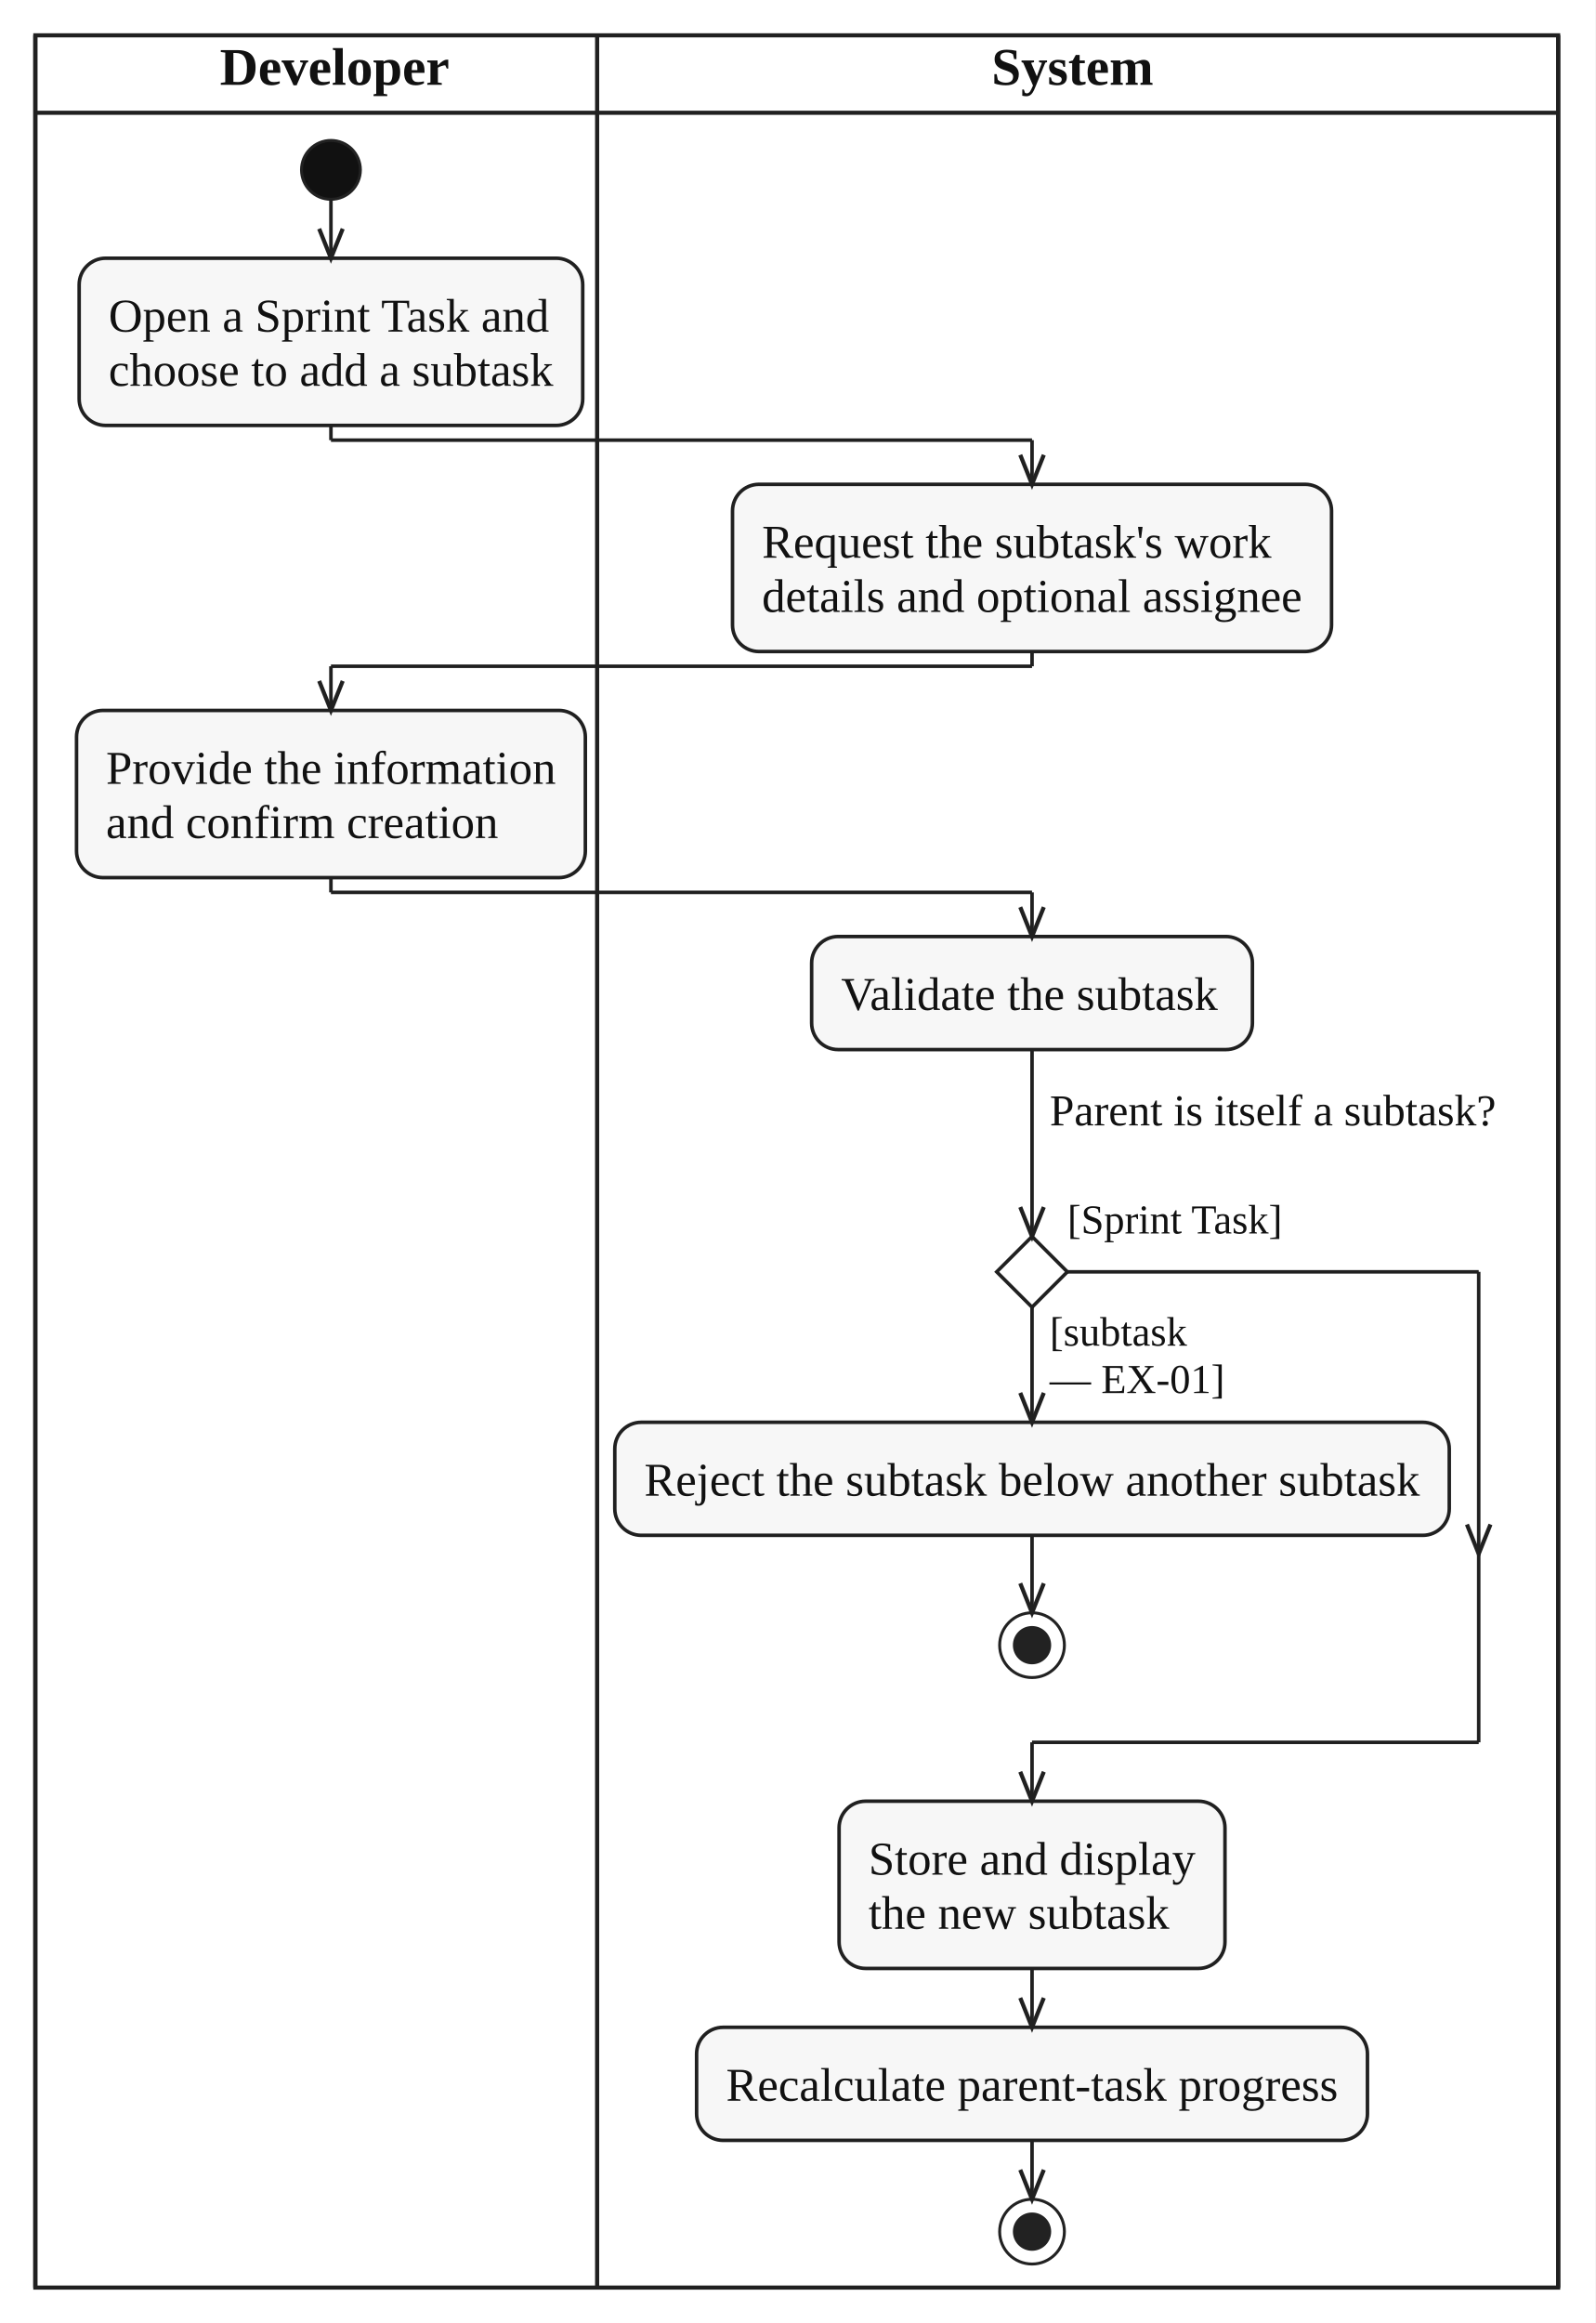
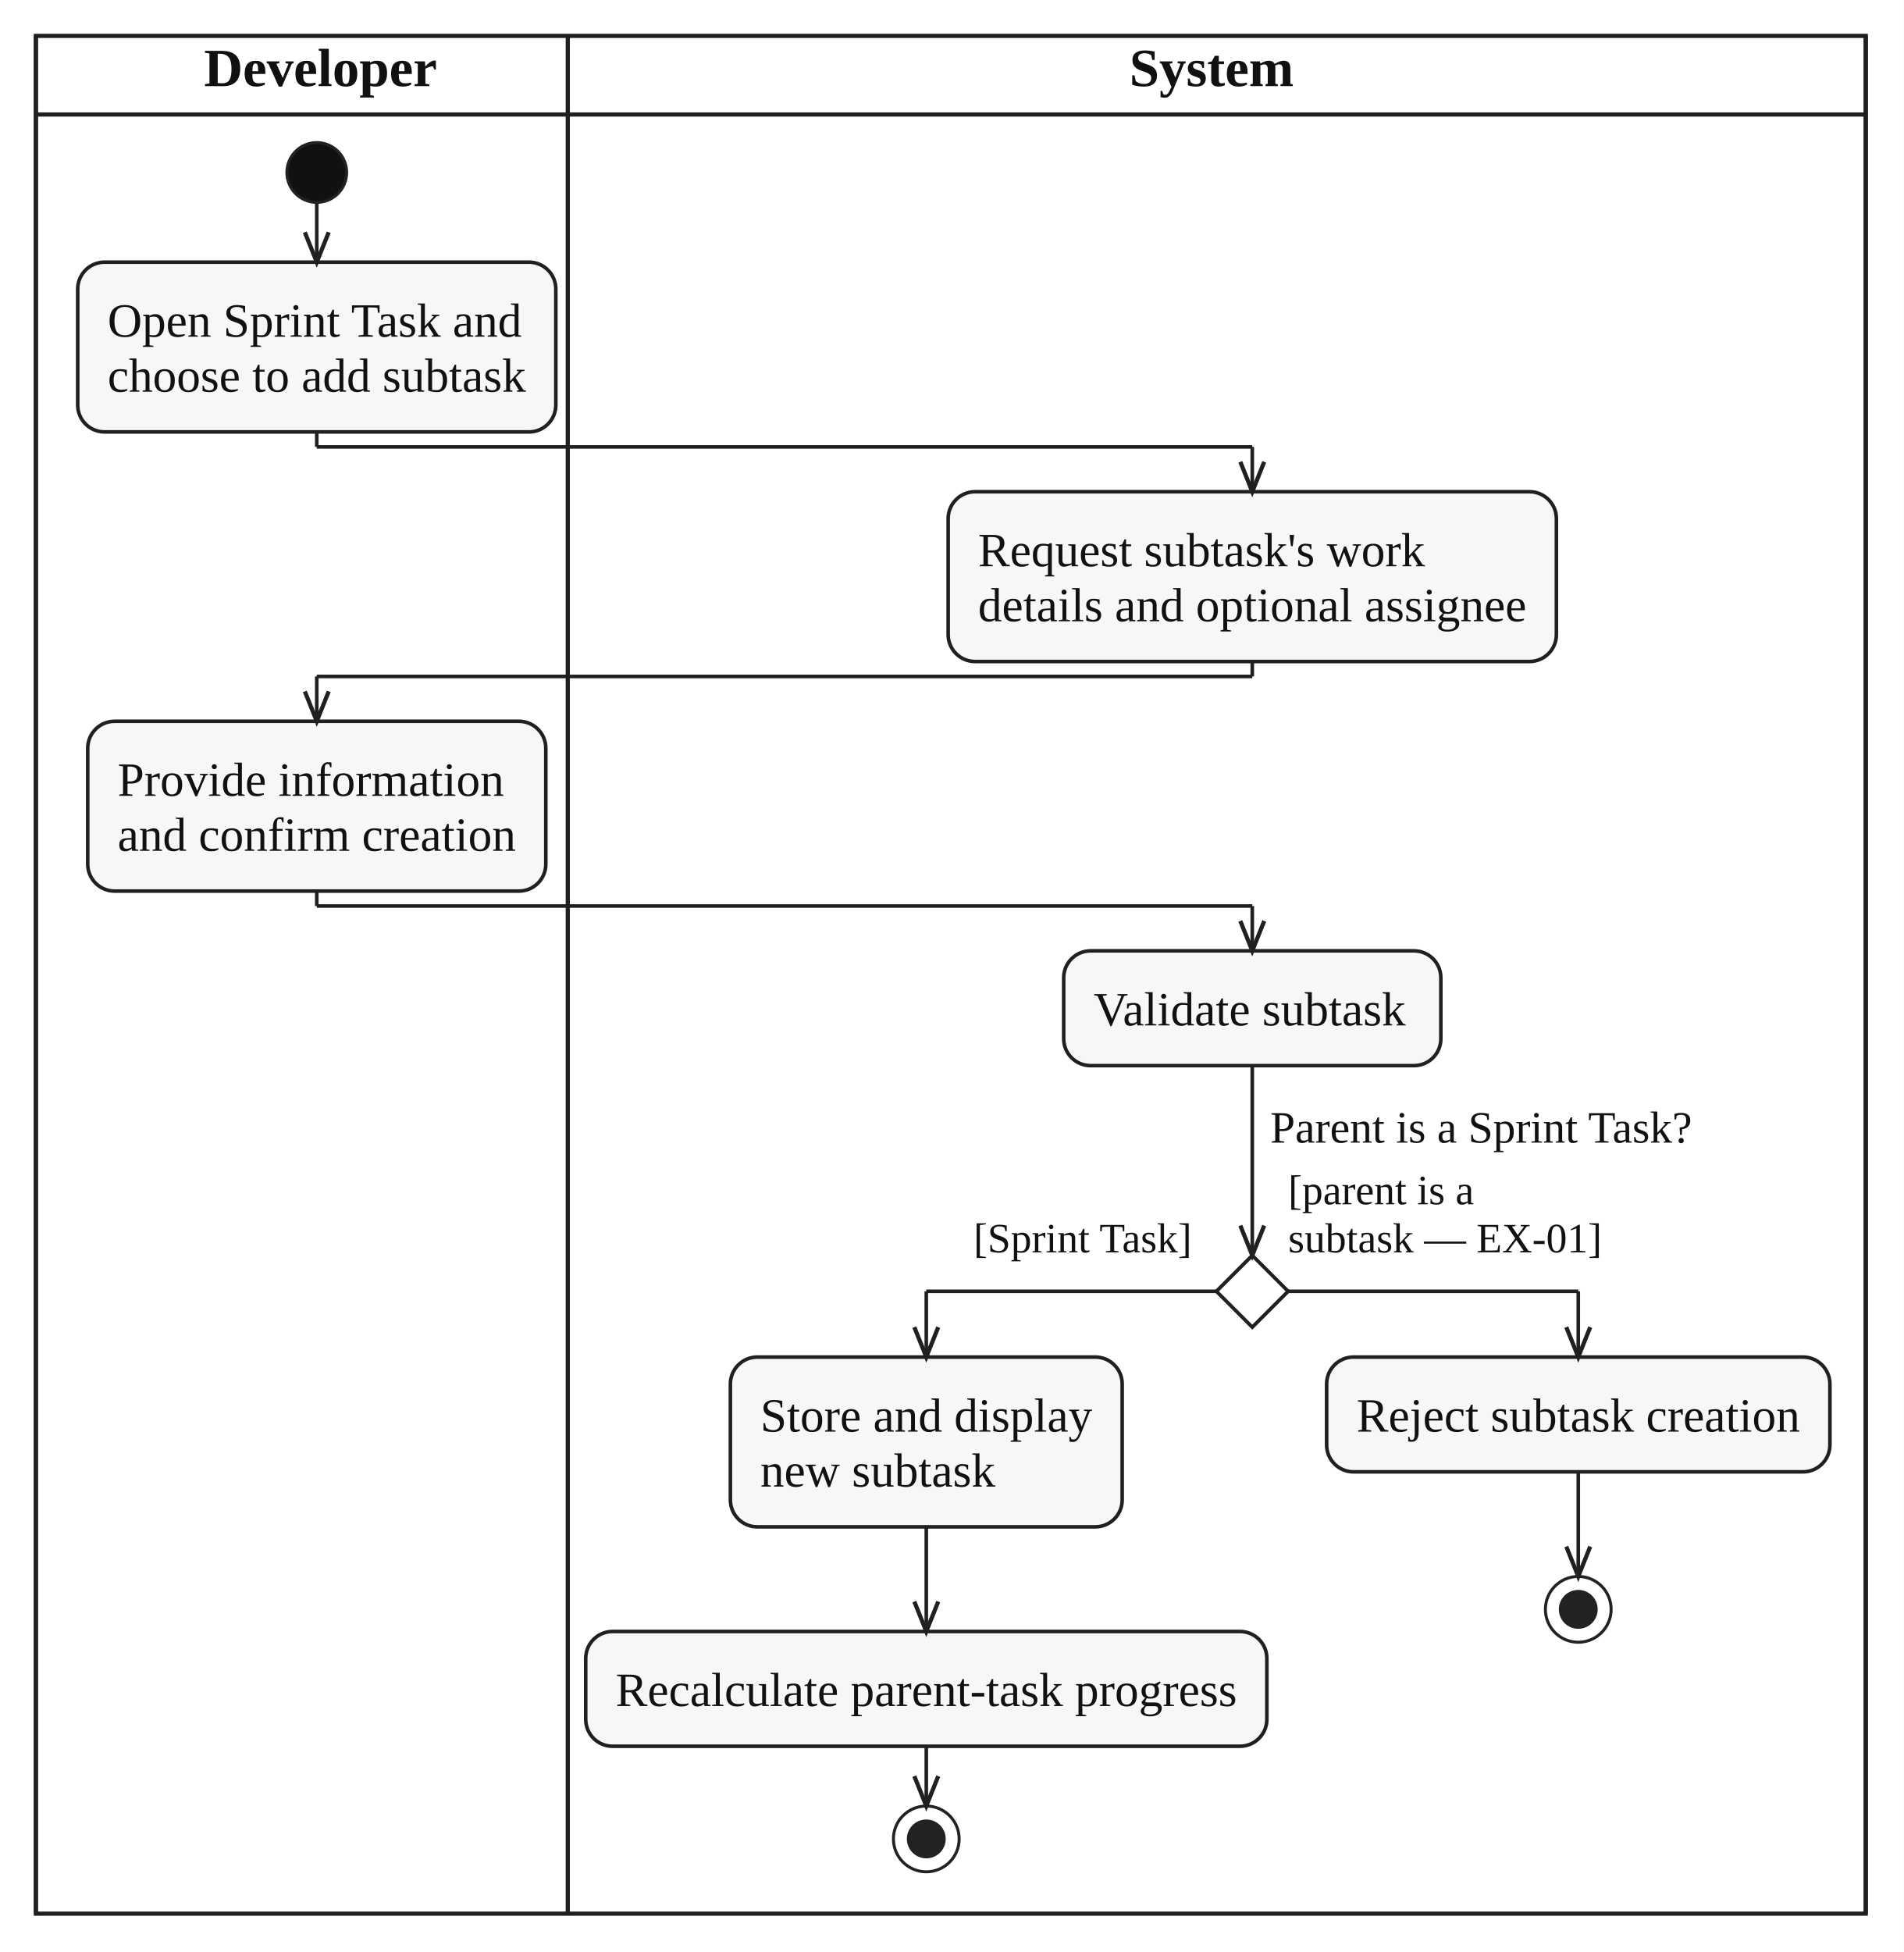
- <svg xmlns="http://www.w3.org/2000/svg" contentStyleType="text/css" height="789px" preserveAspectRatio="none" style="width:542px;height:789px;background:#FFFFFF;" version="1.1" viewBox="-5 0.394 542 789" width="542px" zoomAndPan="magnify" data-pres-formatted="1">
-   <rect id="pres-background" x="-5" y="0.394" width="542" height="789" fill="#FFFFFF" stroke="none" />
+ <svg xmlns="http://www.w3.org/2000/svg" contentStyleType="text/css" height="653px" preserveAspectRatio="none" style="width:637px;height:653px;background:#FFFFFF;" version="1.1" viewBox="-5 0.394 637 653" width="637px" zoomAndPan="magnify" data-pres-formatted="1">
+   <rect id="pres-background" x="-5" y="0.394" width="637" height="653" fill="#FFFFFF" stroke="none" />
  <defs />
  <g>
-     <rect fill="#FFFFFF" height="30.698" style="stroke:#FFFFFF;stroke-width:1.0;" width="502.602" x="15" y="12.394" />
-     <ellipse cx="107.43" cy="58.092" fill="#111111" rx="10" ry="10" style="stroke:#222222;stroke-width:1.0;" />
-     <rect fill="#F7F7F7" height="56.797" rx="9" ry="9" style="stroke:#202020;stroke-width:1.2;" width="171.078" x="21.891" y="88.092" />
-     <text fill="#111111" font-family="Times New Roman" font-size="16" lengthAdjust="spacing" textLength="151.078" x="31.891" y="113.029">Open a Sprint Task and</text>
-     <text fill="#111111" font-family="Times New Roman" font-size="16" lengthAdjust="spacing" textLength="151.078" x="31.891" y="131.428">choose to add a subtask</text>
-     <rect fill="#F7F7F7" height="56.797" rx="9" ry="9" style="stroke:#202020;stroke-width:1.2;" width="172.859" x="21" y="241.685" />
-     <text fill="#111111" font-family="Times New Roman" font-size="16" lengthAdjust="spacing" textLength="152.859" x="31" y="266.623">Provide the information</text>
-     <text fill="#111111" font-family="Times New Roman" font-size="16" lengthAdjust="spacing" textLength="133.273" x="31" y="285.022">and confirm creation</text>
-     <line style="stroke:#202020;stroke-width:1.4;" x1="7" x2="7" y1="12.394" y2="777.364" />
-     <rect fill="#F7F7F7" height="56.797" rx="9" ry="9" style="stroke:#202020;stroke-width:1.2;" width="203.508" x="243.852" y="164.889" />
-     <text fill="#111111" font-family="Times New Roman" font-size="16" lengthAdjust="spacing" textLength="173.086" x="253.852" y="189.826">Request the subtask's work</text>
-     <text fill="#111111" font-family="Times New Roman" font-size="16" lengthAdjust="spacing" textLength="183.508" x="253.852" y="208.225">details and optional assignee</text>
-     <rect fill="#F7F7F7" height="38.398" rx="9" ry="9" style="stroke:#202020;stroke-width:1.2;" width="149.742" x="270.734" y="318.482" />
-     <text fill="#111111" font-family="Times New Roman" font-size="16" lengthAdjust="spacing" textLength="129.742" x="280.734" y="343.42">Validate the subtask</text>
-     <rect fill="#F7F7F7" height="38.398" rx="9" ry="9" style="stroke:#202020;stroke-width:1.2;" width="283.492" x="203.859" y="483.47" />
-     <text fill="#111111" font-family="Times New Roman" font-size="16" lengthAdjust="spacing" textLength="263.492" x="213.859" y="508.407">Reject the subtask below another subtask</text>
-     <ellipse cx="345.606" cy="559.169" fill="none" rx="11" ry="11" style="stroke:#222222;stroke-width:1.0;" />
-     <ellipse cx="345.606" cy="559.169" fill="#222222" rx="6" ry="6" style="stroke:#222222;stroke-width:1.0;" />
-     <polygon fill="#FFFFFF" points="345.606,420.371,357.606,432.371,345.606,444.371,333.606,432.371,345.606,420.371" style="stroke:#202020;stroke-width:1.2;" />
-     <text fill="#111111" font-family="Times New Roman" font-size="15" lengthAdjust="spacing" textLength="151.633" x="351.606" y="382.629">Parent is itself a subtask?</text>
-     <text fill="#111111" font-family="Times New Roman" font-size="15" lengthAdjust="spacing" textLength="3.75" x="351.606" y="399.878"> </text>
-     <text fill="#111111" font-family="Times New Roman" font-size="15" lengthAdjust="spacing" textLength="3.75" x="351.606" y="417.127"> </text>
-     <text fill="#111111" font-family="Times New Roman" font-size="14" lengthAdjust="spacing" textLength="53.662" x="351.606" y="457.441">  [subtask</text>
-     <text fill="#111111" font-family="Times New Roman" font-size="14" lengthAdjust="spacing" textLength="66.486" x="351.606" y="473.54">  — EX-01]</text>
-     <text fill="#111111" font-family="Times New Roman" font-size="6" lengthAdjust="spacing" textLength="1.5" x="351.606" y="482.17"> </text>
-     <text fill="#111111" font-family="Times New Roman" font-size="14" lengthAdjust="spacing" textLength="81.266" x="357.606" y="419.343">[Sprint Task]  </text>
-     <text fill="#111111" font-family="Times New Roman" font-size="6" lengthAdjust="spacing" textLength="1.5" x="357.606" y="427.973"> </text>
-     <rect fill="#F7F7F7" height="56.797" rx="9" ry="9" style="stroke:#202020;stroke-width:1.2;" width="131.094" x="280.059" y="612.169" />
-     <text fill="#111111" font-family="Times New Roman" font-size="16" lengthAdjust="spacing" textLength="111.094" x="290.059" y="637.106">Store and display</text>
-     <text fill="#111111" font-family="Times New Roman" font-size="16" lengthAdjust="spacing" textLength="102.203" x="290.059" y="655.505">the new subtask</text>
-     <rect fill="#F7F7F7" height="38.398" rx="9" ry="9" style="stroke:#202020;stroke-width:1.2;" width="227.906" x="231.652" y="688.966" />
-     <text fill="#111111" font-family="Times New Roman" font-size="16" lengthAdjust="spacing" textLength="207.906" x="241.652" y="713.903">Recalculate parent-task progress</text>
-     <ellipse cx="345.606" cy="758.364" fill="none" rx="11" ry="11" style="stroke:#222222;stroke-width:1.0;" />
-     <ellipse cx="345.606" cy="758.364" fill="#222222" rx="6" ry="6" style="stroke:#222222;stroke-width:1.0;" />
-     <line style="stroke:#202020;stroke-width:1.4;" x1="197.859" x2="197.859" y1="12.394" y2="777.364" />
-     <line style="stroke:#202020;stroke-width:1.4;" x1="524.352" x2="524.352" y1="12.394" y2="777.364" />
-     <line style="stroke:#202020;stroke-width:1.2;" x1="107.43" x2="107.43" y1="68.092" y2="88.092" />
-     <polyline points="103.43,78.092 107.43,88.092 111.43,78.092" fill="none" stroke="#202020" stroke-width="1.4" stroke-linejoin="miter" stroke-linecap="butt" class="open-arrowhead" />
-     <line style="stroke:#202020;stroke-width:1.2;" x1="345.606" x2="345.606" y1="521.868" y2="548.169" />
-     <polyline points="341.606,538.169 345.606,548.169 349.606,538.169" fill="none" stroke="#202020" stroke-width="1.4" stroke-linejoin="miter" stroke-linecap="butt" class="open-arrowhead" />
-     <line style="stroke:#202020;stroke-width:1.2;" x1="345.606" x2="345.606" y1="444.371" y2="483.47" />
-     <polyline points="341.606,473.47 345.606,483.47 349.606,473.47" fill="none" stroke="#202020" stroke-width="1.4" stroke-linejoin="miter" stroke-linecap="butt" class="open-arrowhead" />
-     <line style="stroke:#202020;stroke-width:1.2;" x1="357.606" x2="497.352" y1="432.371" y2="432.371" />
-     <polyline points="493.352,518.169 497.352,528.169 501.352,518.169" fill="none" stroke="#202020" stroke-width="1.4" stroke-linejoin="miter" stroke-linecap="butt" class="open-arrowhead" />
-     <line style="stroke:#202020;stroke-width:1.2;" x1="497.352" x2="497.352" y1="432.371" y2="592.169" />
-     <line style="stroke:#202020;stroke-width:1.2;" x1="497.352" x2="345.606" y1="592.169" y2="592.169" />
-     <line style="stroke:#202020;stroke-width:1.2;" x1="345.606" x2="345.606" y1="592.169" y2="612.169" />
-     <polyline points="341.606,602.169 345.606,612.169 349.606,602.169" fill="none" stroke="#202020" stroke-width="1.4" stroke-linejoin="miter" stroke-linecap="butt" class="open-arrowhead" />
-     <line style="stroke:#202020;stroke-width:1.2;" x1="345.606" x2="345.606" y1="356.881" y2="420.371" />
-     <polyline points="341.606,410.371 345.606,420.371 349.606,410.371" fill="none" stroke="#202020" stroke-width="1.4" stroke-linejoin="miter" stroke-linecap="butt" class="open-arrowhead" />
-     <line style="stroke:#202020;stroke-width:1.2;" x1="345.606" x2="345.606" y1="668.966" y2="688.966" />
-     <polyline points="341.606,678.966 345.606,688.966 349.606,678.966" fill="none" stroke="#202020" stroke-width="1.4" stroke-linejoin="miter" stroke-linecap="butt" class="open-arrowhead" />
-     <line style="stroke:#202020;stroke-width:1.2;" x1="345.606" x2="345.606" y1="727.364" y2="747.364" />
-     <polyline points="341.606,737.364 345.606,747.364 349.606,737.364" fill="none" stroke="#202020" stroke-width="1.4" stroke-linejoin="miter" stroke-linecap="butt" class="open-arrowhead" />
-     <line style="stroke:#202020;stroke-width:1.2;" x1="107.43" x2="107.43" y1="144.889" y2="149.889" />
-     <line style="stroke:#202020;stroke-width:1.2;" x1="107.43" x2="345.606" y1="149.889" y2="149.889" />
-     <line style="stroke:#202020;stroke-width:1.2;" x1="345.606" x2="345.606" y1="149.889" y2="164.889" />
-     <polyline points="341.606,154.889 345.606,164.889 349.606,154.889" fill="none" stroke="#202020" stroke-width="1.4" stroke-linejoin="miter" stroke-linecap="butt" class="open-arrowhead" />
-     <line style="stroke:#202020;stroke-width:1.2;" x1="345.606" x2="345.606" y1="221.685" y2="226.685" />
-     <line style="stroke:#202020;stroke-width:1.2;" x1="345.606" x2="107.43" y1="226.685" y2="226.685" />
-     <line style="stroke:#202020;stroke-width:1.2;" x1="107.43" x2="107.43" y1="226.685" y2="241.685" />
-     <polyline points="103.43,231.685 107.43,241.685 111.43,231.685" fill="none" stroke="#202020" stroke-width="1.4" stroke-linejoin="miter" stroke-linecap="butt" class="open-arrowhead" />
-     <line style="stroke:#202020;stroke-width:1.2;" x1="107.43" x2="107.43" y1="298.482" y2="303.482" />
-     <line style="stroke:#202020;stroke-width:1.2;" x1="107.43" x2="345.606" y1="303.482" y2="303.482" />
-     <line style="stroke:#202020;stroke-width:1.2;" x1="345.606" x2="345.606" y1="303.482" y2="318.482" />
-     <polyline points="341.606,308.482 345.606,318.482 349.606,308.482" fill="none" stroke="#202020" stroke-width="1.4" stroke-linejoin="miter" stroke-linecap="butt" class="open-arrowhead" />
-     <text fill="#111111" font-family="Times New Roman" font-size="18" font-weight="bold" lengthAdjust="spacing" textLength="77.968" x="69.696" y="29.198">Developer</text>
-     <text fill="#111111" font-family="Times New Roman" font-size="7" font-weight="bold" lengthAdjust="spacing" textLength="1.75" x="65.196" y="39.627"> </text>
-     <text fill="#111111" font-family="Times New Roman" font-size="18" font-weight="bold" lengthAdjust="spacing" textLength="54.993" x="331.859" y="29.198">System</text>
-     <text fill="#111111" font-family="Times New Roman" font-size="7" font-weight="bold" lengthAdjust="spacing" textLength="1.75" x="327.359" y="39.627"> </text>
+     <rect fill="#FFFFFF" height="30.698" style="stroke:#FFFFFF;stroke-width:1.0;" width="597.523" x="15" y="12.394" />
+     <ellipse cx="100.988" cy="58.092" fill="#111111" rx="10" ry="10" style="stroke:#222222;stroke-width:1.0;" />
+     <rect fill="#F7F7F7" height="56.797" rx="9" ry="9" style="stroke:#202020;stroke-width:1.2;" width="159.977" x="21" y="88.092" />
+     <text fill="#111111" font-family="Times New Roman" font-size="16" lengthAdjust="spacing" textLength="139.977" x="31" y="113.029">Open Sprint Task and</text>
+     <text fill="#111111" font-family="Times New Roman" font-size="16" lengthAdjust="spacing" textLength="139.977" x="31" y="131.428">choose to add subtask</text>
+     <rect fill="#F7F7F7" height="56.797" rx="9" ry="9" style="stroke:#202020;stroke-width:1.2;" width="153.273" x="24.352" y="241.685" />
+     <text fill="#111111" font-family="Times New Roman" font-size="16" lengthAdjust="spacing" textLength="129.312" x="34.352" y="266.623">Provide information</text>
+     <text fill="#111111" font-family="Times New Roman" font-size="16" lengthAdjust="spacing" textLength="133.273" x="34.352" y="285.022">and confirm creation</text>
+     <line style="stroke:#202020;stroke-width:1.4;" x1="7" x2="7" y1="12.394" y2="640.566" />
+     <rect fill="#F7F7F7" height="56.797" rx="9" ry="9" style="stroke:#202020;stroke-width:1.2;" width="203.508" x="312.25" y="164.889" />
+     <text fill="#111111" font-family="Times New Roman" font-size="16" lengthAdjust="spacing" textLength="149.539" x="322.25" y="189.826">Request subtask's work</text>
+     <text fill="#111111" font-family="Times New Roman" font-size="16" lengthAdjust="spacing" textLength="183.508" x="322.25" y="208.225">details and optional assignee</text>
+     <rect fill="#F7F7F7" height="38.398" rx="9" ry="9" style="stroke:#202020;stroke-width:1.2;" width="126.195" x="350.906" y="318.482" />
+     <text fill="#111111" font-family="Times New Roman" font-size="16" lengthAdjust="spacing" textLength="106.195" x="360.906" y="343.42">Validate subtask</text>
+     <polygon fill="#FFFFFF" points="414.004,420.371,426.004,432.371,414.004,444.371,402.004,432.371,414.004,420.371" style="stroke:#202020;stroke-width:1.2;" />
+     <text fill="#111111" font-family="Times New Roman" font-size="15" lengthAdjust="spacing" textLength="142.471" x="420.004" y="382.629">Parent is a Sprint Task?</text>
+     <text fill="#111111" font-family="Times New Roman" font-size="15" lengthAdjust="spacing" textLength="3.75" x="420.004" y="399.878"> </text>
+     <text fill="#111111" font-family="Times New Roman" font-size="15" lengthAdjust="spacing" textLength="3.75" x="420.004" y="417.127"> </text>
+     <text fill="#111111" font-family="Times New Roman" font-size="14" lengthAdjust="spacing" textLength="81.266" x="320.738" y="419.343">[Sprint Task]  </text>
+     <text fill="#111111" font-family="Times New Roman" font-size="6" lengthAdjust="spacing" textLength="1.5" x="320.738" y="427.973"> </text>
+     <text fill="#111111" font-family="Times New Roman" font-size="14" lengthAdjust="spacing" textLength="69.193" x="426.004" y="403.244">  [parent is a</text>
+     <text fill="#111111" font-family="Times New Roman" font-size="14" lengthAdjust="spacing" textLength="111.986" x="426.004" y="419.343">  subtask — EX-01]</text>
+     <text fill="#111111" font-family="Times New Roman" font-size="6" lengthAdjust="spacing" textLength="1.5" x="426.004" y="427.973"> </text>
+     <rect fill="#F7F7F7" height="56.797" rx="9" ry="9" style="stroke:#202020;stroke-width:1.2;" width="131.094" x="239.383" y="454.371" />
+     <text fill="#111111" font-family="Times New Roman" font-size="16" lengthAdjust="spacing" textLength="111.094" x="249.383" y="479.309">Store and display</text>
+     <text fill="#111111" font-family="Times New Roman" font-size="16" lengthAdjust="spacing" textLength="78.656" x="249.383" y="497.707">new subtask</text>
+     <rect fill="#F7F7F7" height="38.398" rx="9" ry="9" style="stroke:#202020;stroke-width:1.2;" width="227.906" x="190.977" y="546.168" />
+     <text fill="#111111" font-family="Times New Roman" font-size="16" lengthAdjust="spacing" textLength="207.906" x="200.977" y="571.106">Recalculate parent-task progress</text>
+     <ellipse cx="304.93" cy="615.566" fill="none" rx="11" ry="11" style="stroke:#222222;stroke-width:1.0;" />
+     <ellipse cx="304.93" cy="615.566" fill="#222222" rx="6" ry="6" style="stroke:#222222;stroke-width:1.0;" />
+     <rect fill="#F7F7F7" height="38.398" rx="9" ry="9" style="stroke:#202020;stroke-width:1.2;" width="168.391" x="438.883" y="454.371" />
+     <text fill="#111111" font-family="Times New Roman" font-size="16" lengthAdjust="spacing" textLength="148.391" x="448.883" y="479.309">Reject subtask creation</text>
+     <ellipse cx="523.078" cy="538.769" fill="none" rx="11" ry="11" style="stroke:#222222;stroke-width:1.0;" />
+     <ellipse cx="523.078" cy="538.769" fill="#222222" rx="6" ry="6" style="stroke:#222222;stroke-width:1.0;" />
+     <line style="stroke:#202020;stroke-width:1.4;" x1="184.977" x2="184.977" y1="12.394" y2="640.566" />
+     <line style="stroke:#202020;stroke-width:1.4;" x1="619.273" x2="619.273" y1="12.394" y2="640.566" />
+     <line style="stroke:#202020;stroke-width:1.2;" x1="100.988" x2="100.988" y1="68.092" y2="88.092" />
+     <polyline points="96.988,78.092 100.988,88.092 104.988,78.092" fill="none" stroke="#202020" stroke-width="1.4" stroke-linejoin="miter" stroke-linecap="butt" class="open-arrowhead" />
+     <line style="stroke:#202020;stroke-width:1.2;" x1="304.93" x2="304.93" y1="511.168" y2="546.168" />
+     <polyline points="300.93,536.168 304.93,546.168 308.93,536.168" fill="none" stroke="#202020" stroke-width="1.4" stroke-linejoin="miter" stroke-linecap="butt" class="open-arrowhead" />
+     <line style="stroke:#202020;stroke-width:1.2;" x1="304.93" x2="304.93" y1="584.566" y2="604.566" />
+     <polyline points="300.93,594.566 304.93,604.566 308.93,594.566" fill="none" stroke="#202020" stroke-width="1.4" stroke-linejoin="miter" stroke-linecap="butt" class="open-arrowhead" />
+     <line style="stroke:#202020;stroke-width:1.2;" x1="523.078" x2="523.078" y1="492.769" y2="527.769" />
+     <polyline points="519.078,517.769 523.078,527.769 527.078,517.769" fill="none" stroke="#202020" stroke-width="1.4" stroke-linejoin="miter" stroke-linecap="butt" class="open-arrowhead" />
+     <line style="stroke:#202020;stroke-width:1.2;" x1="402.004" x2="304.93" y1="432.371" y2="432.371" />
+     <line style="stroke:#202020;stroke-width:1.2;" x1="304.93" x2="304.93" y1="432.371" y2="454.371" />
+     <polyline points="300.93,444.371 304.93,454.371 308.93,444.371" fill="none" stroke="#202020" stroke-width="1.4" stroke-linejoin="miter" stroke-linecap="butt" class="open-arrowhead" />
+     <line style="stroke:#202020;stroke-width:1.2;" x1="426.004" x2="523.078" y1="432.371" y2="432.371" />
+     <line style="stroke:#202020;stroke-width:1.2;" x1="523.078" x2="523.078" y1="432.371" y2="454.371" />
+     <polyline points="519.078,444.371 523.078,454.371 527.078,444.371" fill="none" stroke="#202020" stroke-width="1.4" stroke-linejoin="miter" stroke-linecap="butt" class="open-arrowhead" />
+     <line style="stroke:#202020;stroke-width:1.2;" x1="414.004" x2="414.004" y1="356.881" y2="420.371" />
+     <polyline points="410.004,410.371 414.004,420.371 418.004,410.371" fill="none" stroke="#202020" stroke-width="1.4" stroke-linejoin="miter" stroke-linecap="butt" class="open-arrowhead" />
+     <line style="stroke:#202020;stroke-width:1.2;" x1="100.988" x2="100.988" y1="144.889" y2="149.889" />
+     <line style="stroke:#202020;stroke-width:1.2;" x1="100.988" x2="414.004" y1="149.889" y2="149.889" />
+     <line style="stroke:#202020;stroke-width:1.2;" x1="414.004" x2="414.004" y1="149.889" y2="164.889" />
+     <polyline points="410.004,154.889 414.004,164.889 418.004,154.889" fill="none" stroke="#202020" stroke-width="1.4" stroke-linejoin="miter" stroke-linecap="butt" class="open-arrowhead" />
+     <line style="stroke:#202020;stroke-width:1.2;" x1="414.004" x2="414.004" y1="221.685" y2="226.685" />
+     <line style="stroke:#202020;stroke-width:1.2;" x1="414.004" x2="100.988" y1="226.685" y2="226.685" />
+     <line style="stroke:#202020;stroke-width:1.2;" x1="100.988" x2="100.988" y1="226.685" y2="241.685" />
+     <polyline points="96.988,231.685 100.988,241.685 104.988,231.685" fill="none" stroke="#202020" stroke-width="1.4" stroke-linejoin="miter" stroke-linecap="butt" class="open-arrowhead" />
+     <line style="stroke:#202020;stroke-width:1.2;" x1="100.988" x2="100.988" y1="298.482" y2="303.482" />
+     <line style="stroke:#202020;stroke-width:1.2;" x1="100.988" x2="414.004" y1="303.482" y2="303.482" />
+     <line style="stroke:#202020;stroke-width:1.2;" x1="414.004" x2="414.004" y1="303.482" y2="318.482" />
+     <polyline points="410.004,308.482 414.004,318.482 418.004,308.482" fill="none" stroke="#202020" stroke-width="1.4" stroke-linejoin="miter" stroke-linecap="butt" class="open-arrowhead" />
+     <text fill="#111111" font-family="Times New Roman" font-size="18" font-weight="bold" lengthAdjust="spacing" textLength="77.968" x="63.254" y="29.198">Developer</text>
+     <text fill="#111111" font-family="Times New Roman" font-size="7" font-weight="bold" lengthAdjust="spacing" textLength="1.75" x="58.754" y="39.627"> </text>
+     <text fill="#111111" font-family="Times New Roman" font-size="18" font-weight="bold" lengthAdjust="spacing" textLength="54.993" x="372.878" y="29.198">System</text>
+     <text fill="#111111" font-family="Times New Roman" font-size="7" font-weight="bold" lengthAdjust="spacing" textLength="1.75" x="368.378" y="39.627"> </text>
  </g>
  <g id="pres-frame" fill="none" stroke="#202020" stroke-width="1.4">
-     <rect x="7" y="12.394" width="517.352" height="764.971" />
-     <line x1="7" x2="524.352" y1="38.698" y2="38.698" />
+     <rect x="7" y="12.394" width="612.273" height="628.173" />
+     <line x1="7" x2="619.273" y1="38.698" y2="38.698" />
  </g>
</svg>
